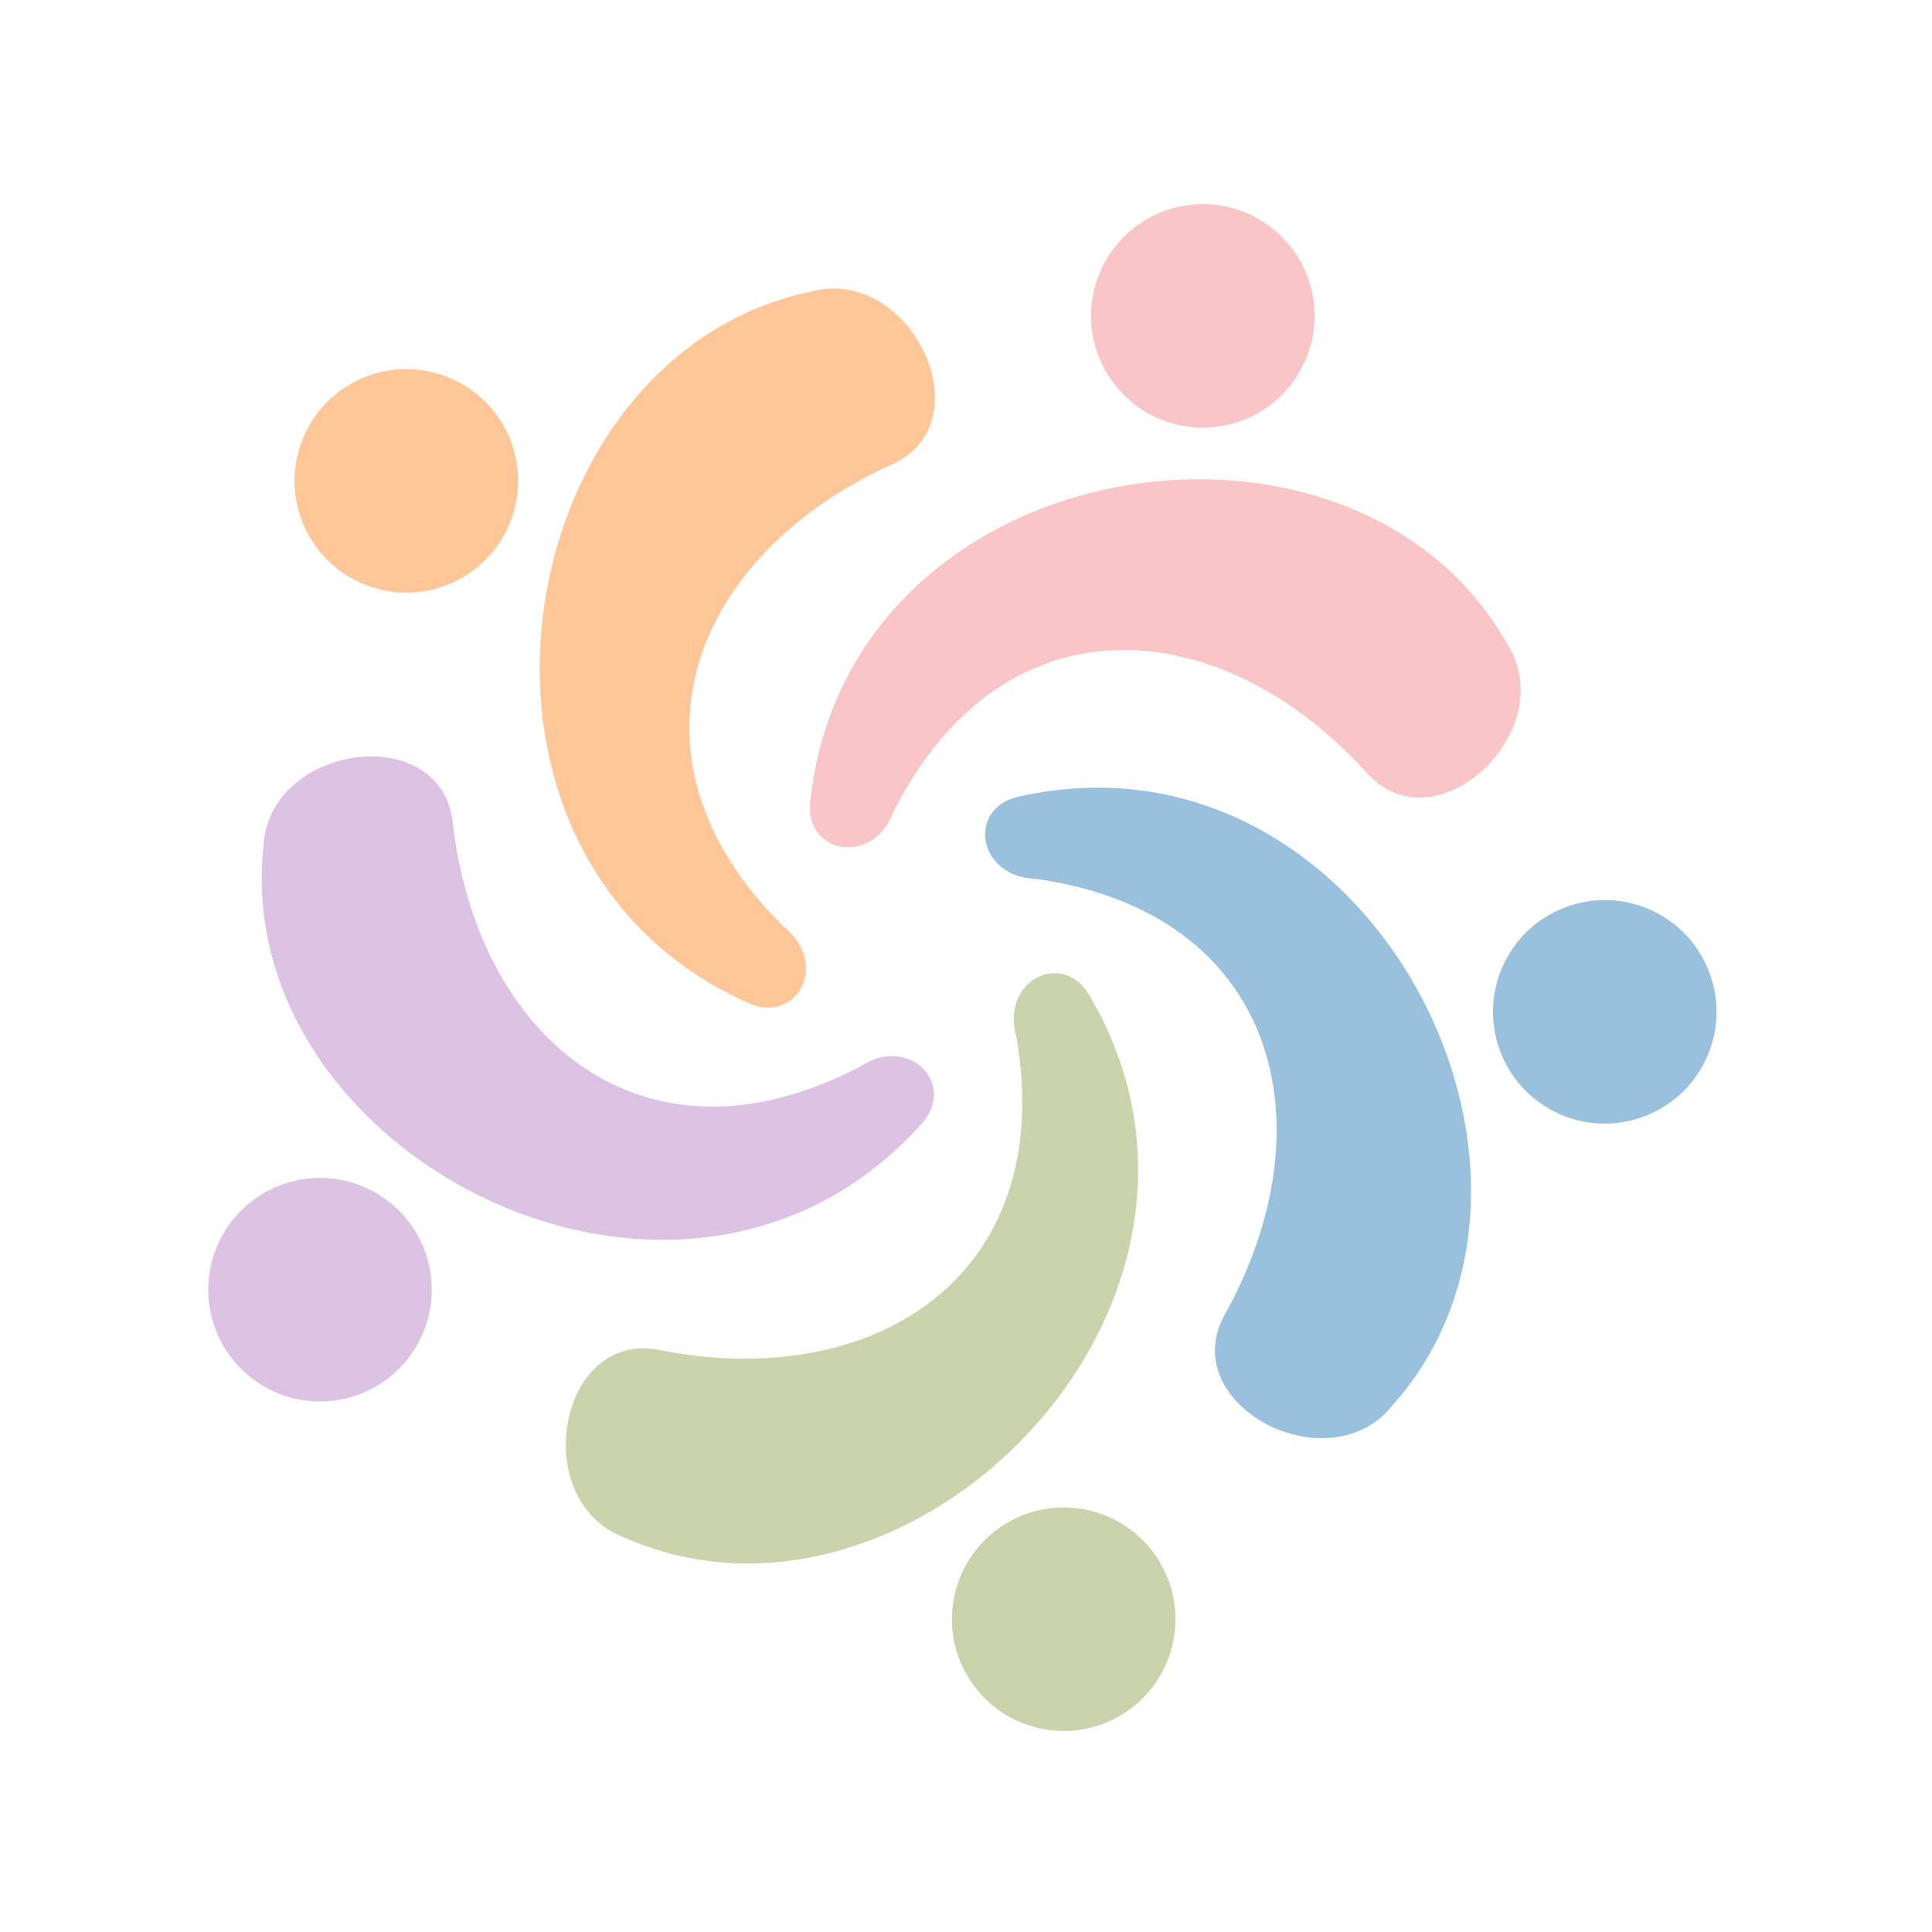
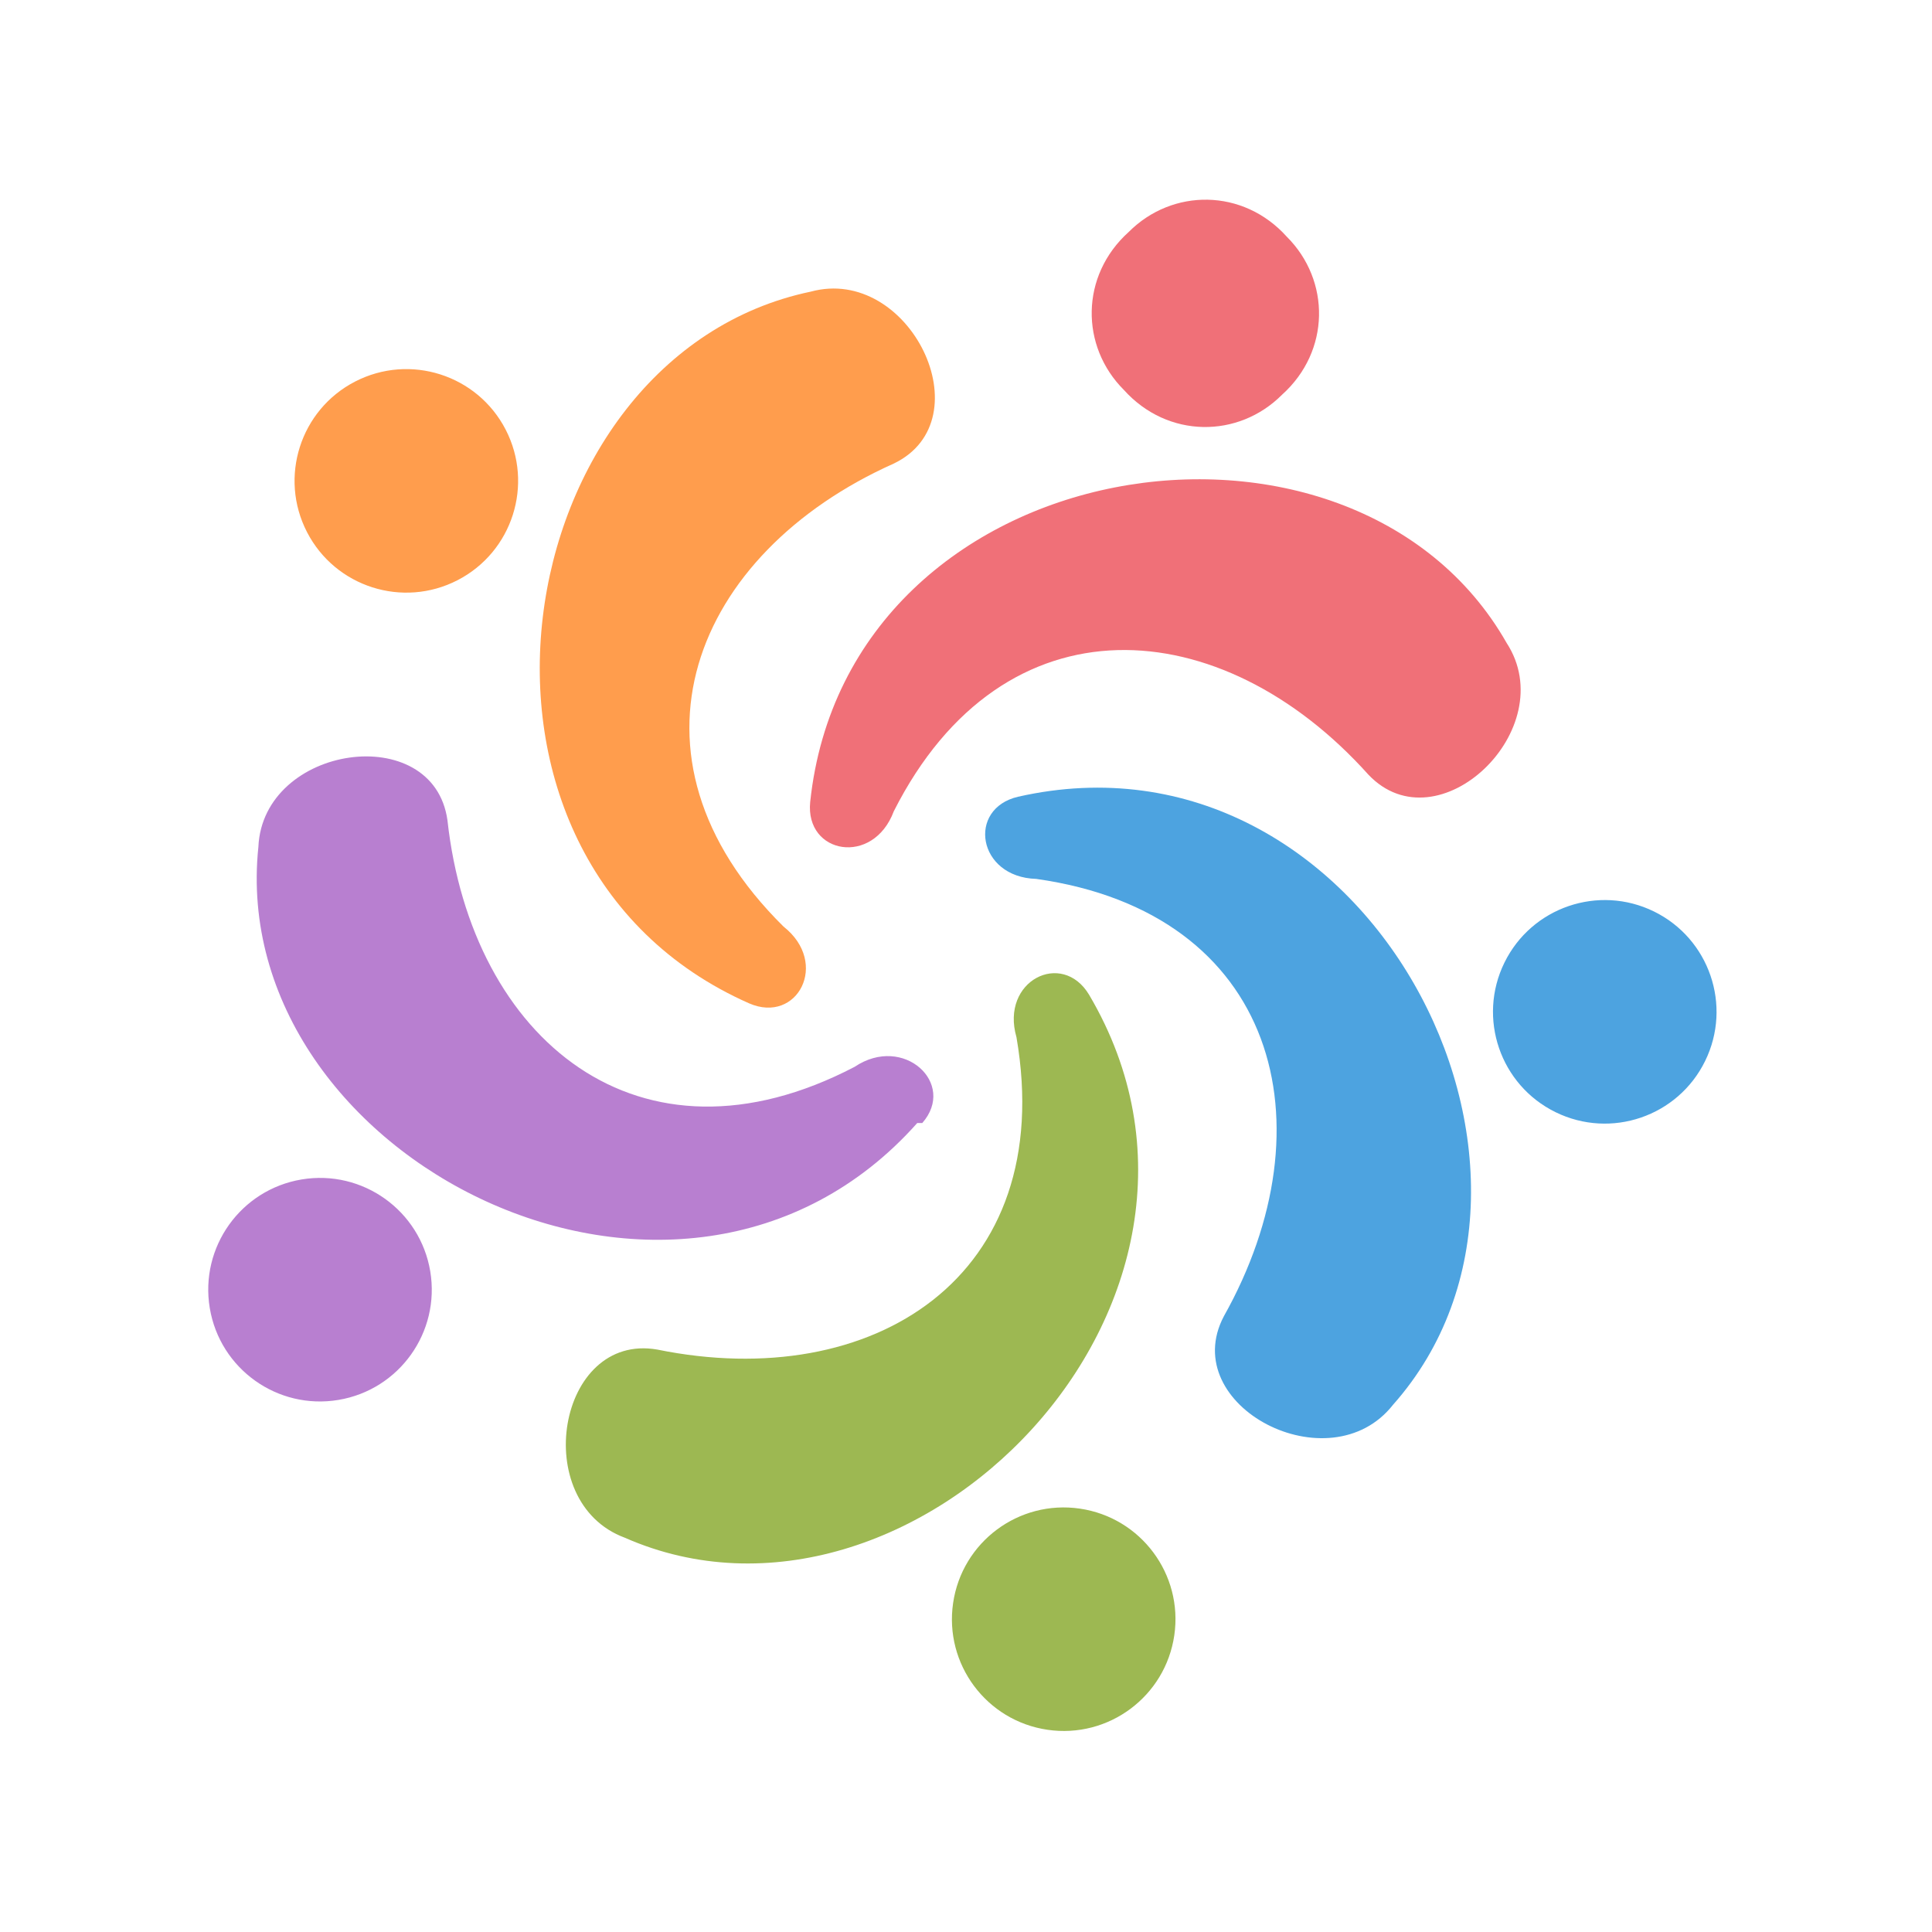
- <svg xmlns="http://www.w3.org/2000/svg" width="512" zoomAndPan="magnify" viewBox="0 0 384 384" height="512" preserveAspectRatio="xMidYMid meet" version="1.0">
-   <path fill="#f9c5c7" d="M 254.805 78.465 C 246.145 87.152 232.078 87.172 223.391 78.512 C 214.703 69.848 214.684 55.781 223.348 47.098 C 232.008 38.41 246.074 38.391 254.762 47.051 C 263.449 55.715 263.469 69.777 254.805 78.465 Z M 161.031 159.406 C 159.996 169.793 173.559 172.211 177.652 161.238 C 199.5 118.062 242.812 121.441 271.977 153.965 C 285.832 168.578 310.559 144.863 299.457 127.797 C 268.738 73.758 168.5 88.883 161.031 159.406 Z M 161.031 159.406 " fill-opacity="1" fill-rule="nonzero" />
-   <path fill="#ffc697" d="M 100.508 85.395 C 106.129 96.297 101.848 109.695 90.945 115.316 C 80.043 120.941 66.645 116.66 61.02 105.758 C 55.398 94.855 59.68 81.457 70.582 75.832 C 81.484 70.211 94.883 74.492 100.508 85.395 Z M 148.906 199.43 C 158.484 203.594 164.93 191.418 155.738 184.168 C 121.305 150.168 137.762 109.961 177.645 92.137 C 195.797 83.41 180.773 52.613 161.129 57.969 C 100.281 70.695 84.047 170.762 148.906 199.43 Z M 148.906 199.43 " fill-opacity="1" fill-rule="nonzero" />
-   <path fill="#ddc3e3" d="M 59.945 234.426 C 72.047 232.406 83.496 240.578 85.516 252.68 C 87.535 264.777 79.367 276.227 67.266 278.246 C 55.164 280.27 43.715 272.098 41.695 259.996 C 39.676 247.895 47.848 236.449 59.945 234.426 Z M 183.309 223.211 C 190.203 215.367 180.578 205.508 170.867 212.039 C 127.969 234.434 94.719 206.473 89.938 163.051 C 87.176 143.102 53.266 147.988 52.355 168.332 C 45.875 230.152 136.184 276.203 183.309 223.211 Z M 183.309 223.211 " fill-opacity="1" fill-rule="nonzero" />
-   <path fill="#cbd3ad" d="M 189.438 318.617 C 191.211 306.477 202.492 298.074 214.633 299.852 C 226.77 301.625 235.172 312.906 233.398 325.043 C 231.621 337.184 220.344 345.586 208.203 343.809 C 196.062 342.035 187.664 330.754 189.438 318.617 Z M 216.469 197.723 C 211.109 188.762 198.777 194.91 202.031 206.156 C 210.238 253.848 173.453 276.961 130.645 268.238 C 110.805 264.766 105.094 298.551 124.184 305.633 C 181.066 330.699 252.52 258.793 216.469 197.723 Z M 216.469 197.723 " fill-opacity="1" fill-rule="nonzero" />
-   <path fill="#99c1de" d="M 309.18 221.055 C 298.164 215.656 293.613 202.348 299.016 191.332 C 304.414 180.316 317.723 175.766 328.738 181.164 C 339.754 186.566 344.305 199.875 338.902 210.891 C 333.504 221.906 320.195 226.457 309.18 221.055 Z M 202.34 158.359 C 192.168 160.727 194.25 174.344 205.957 174.688 C 253.871 181.449 264.633 223.543 243.242 261.633 C 233.871 279.457 264.293 295.227 276.871 279.215 C 318.129 232.719 271.504 142.703 202.34 158.359 Z M 202.34 158.359 " fill-opacity="1" fill-rule="nonzero" />
+ <svg xmlns="http://www.w3.org/2000/svg" width="512" height="512" viewBox="0 0 384 384" fill="none">
+   <path fill="#F07078" d="M254.805 78.465c-8.66 8.687-22.726 8.707-31.414-.953-8.688-8.664-8.707-22.73.957-31.414 8.66-8.687 22.726-8.707 31.414.953 8.688 8.665 8.707 22.73-.957 31.414ZM161.031 159.406c-1.035 10.387 12.527 12.805 16.621 1.832 21.848-43.176 65.16-39.797 94.324-7.274 13.856 14.614 38.582-9.101 27.481-26.168C268.738 73.758 168.5 88.883 161.031 159.406Z" />
+   <path fill="#FF9D4D" d="M100.508 85.395c5.621 10.902 1.34 24.3-9.563 29.922-10.902 5.625-24.3 1.344-29.926-9.559-5.621-10.902-1.34-24.3 9.563-29.922 10.902-5.621 24.3-1.344 29.926 9.559ZM148.906 199.43c9.578 4.164 16.023-8.012 6.832-15.262-34.434-34-17.977-74.207 21.906-92.031 18.152-8.727 3.129-39.523-16.516-34.168C100.281 70.695 84.047 170.762 148.906 199.43Z" />
+   <path fill="#B87FD0" d="M59.945 234.426c12.102-2.02 23.551 6.152 25.57 18.254 2.02 12.098-6.148 23.547-18.25 25.566-12.101 2.024-23.551-6.148-25.57-18.25-2.02-12.102 6.152-23.547 18.25-25.57ZM183.309 223.211c6.894-7.844-3.731-17.704-13.442-11.172-42.898 22.394-76.148-5.567-80.93-48.989-2.761-19.95-36.672-15.063-37.582 5.281-6.48 61.82 83.828 107.871 130.954 54.88Z" />
+   <path fill="#9DB852" d="M189.438 318.617c1.773-12.141 13.054-20.543 25.195-18.766 12.14 1.774 20.543 13.055 18.766 25.191-1.777 12.141-13.055 20.543-25.195 18.766-12.141-1.773-20.544-13.054-18.766-25.191ZM216.469 197.723c-5.359-8.961-17.691-2.812-14.437 8.434 8.207 47.691-28.578 70.804-71.387 62.082-19.84-3.473-25.551 30.312-6.461 37.394 56.883 25.066 128.336-46.841 92.285-107.91Z" />
+   <path fill="#4DA3E0" d="M309.18 221.055c-11.016-5.399-15.566-18.707-10.164-29.723 5.4-11.016 18.708-15.566 29.724-10.168 11.015 5.402 15.566 18.711 10.164 29.726-5.4 11.016-18.708 15.566-29.724 10.165ZM202.34 158.36c-10.172 2.367-8.09 15.984 3.617 16.328 47.914 6.762 58.675 48.855 37.285 86.945-9.371 17.825 21.051 33.594 33.629 17.582 41.258-46.496-5.367-136.511-74.531-120.855Z" />
</svg>
